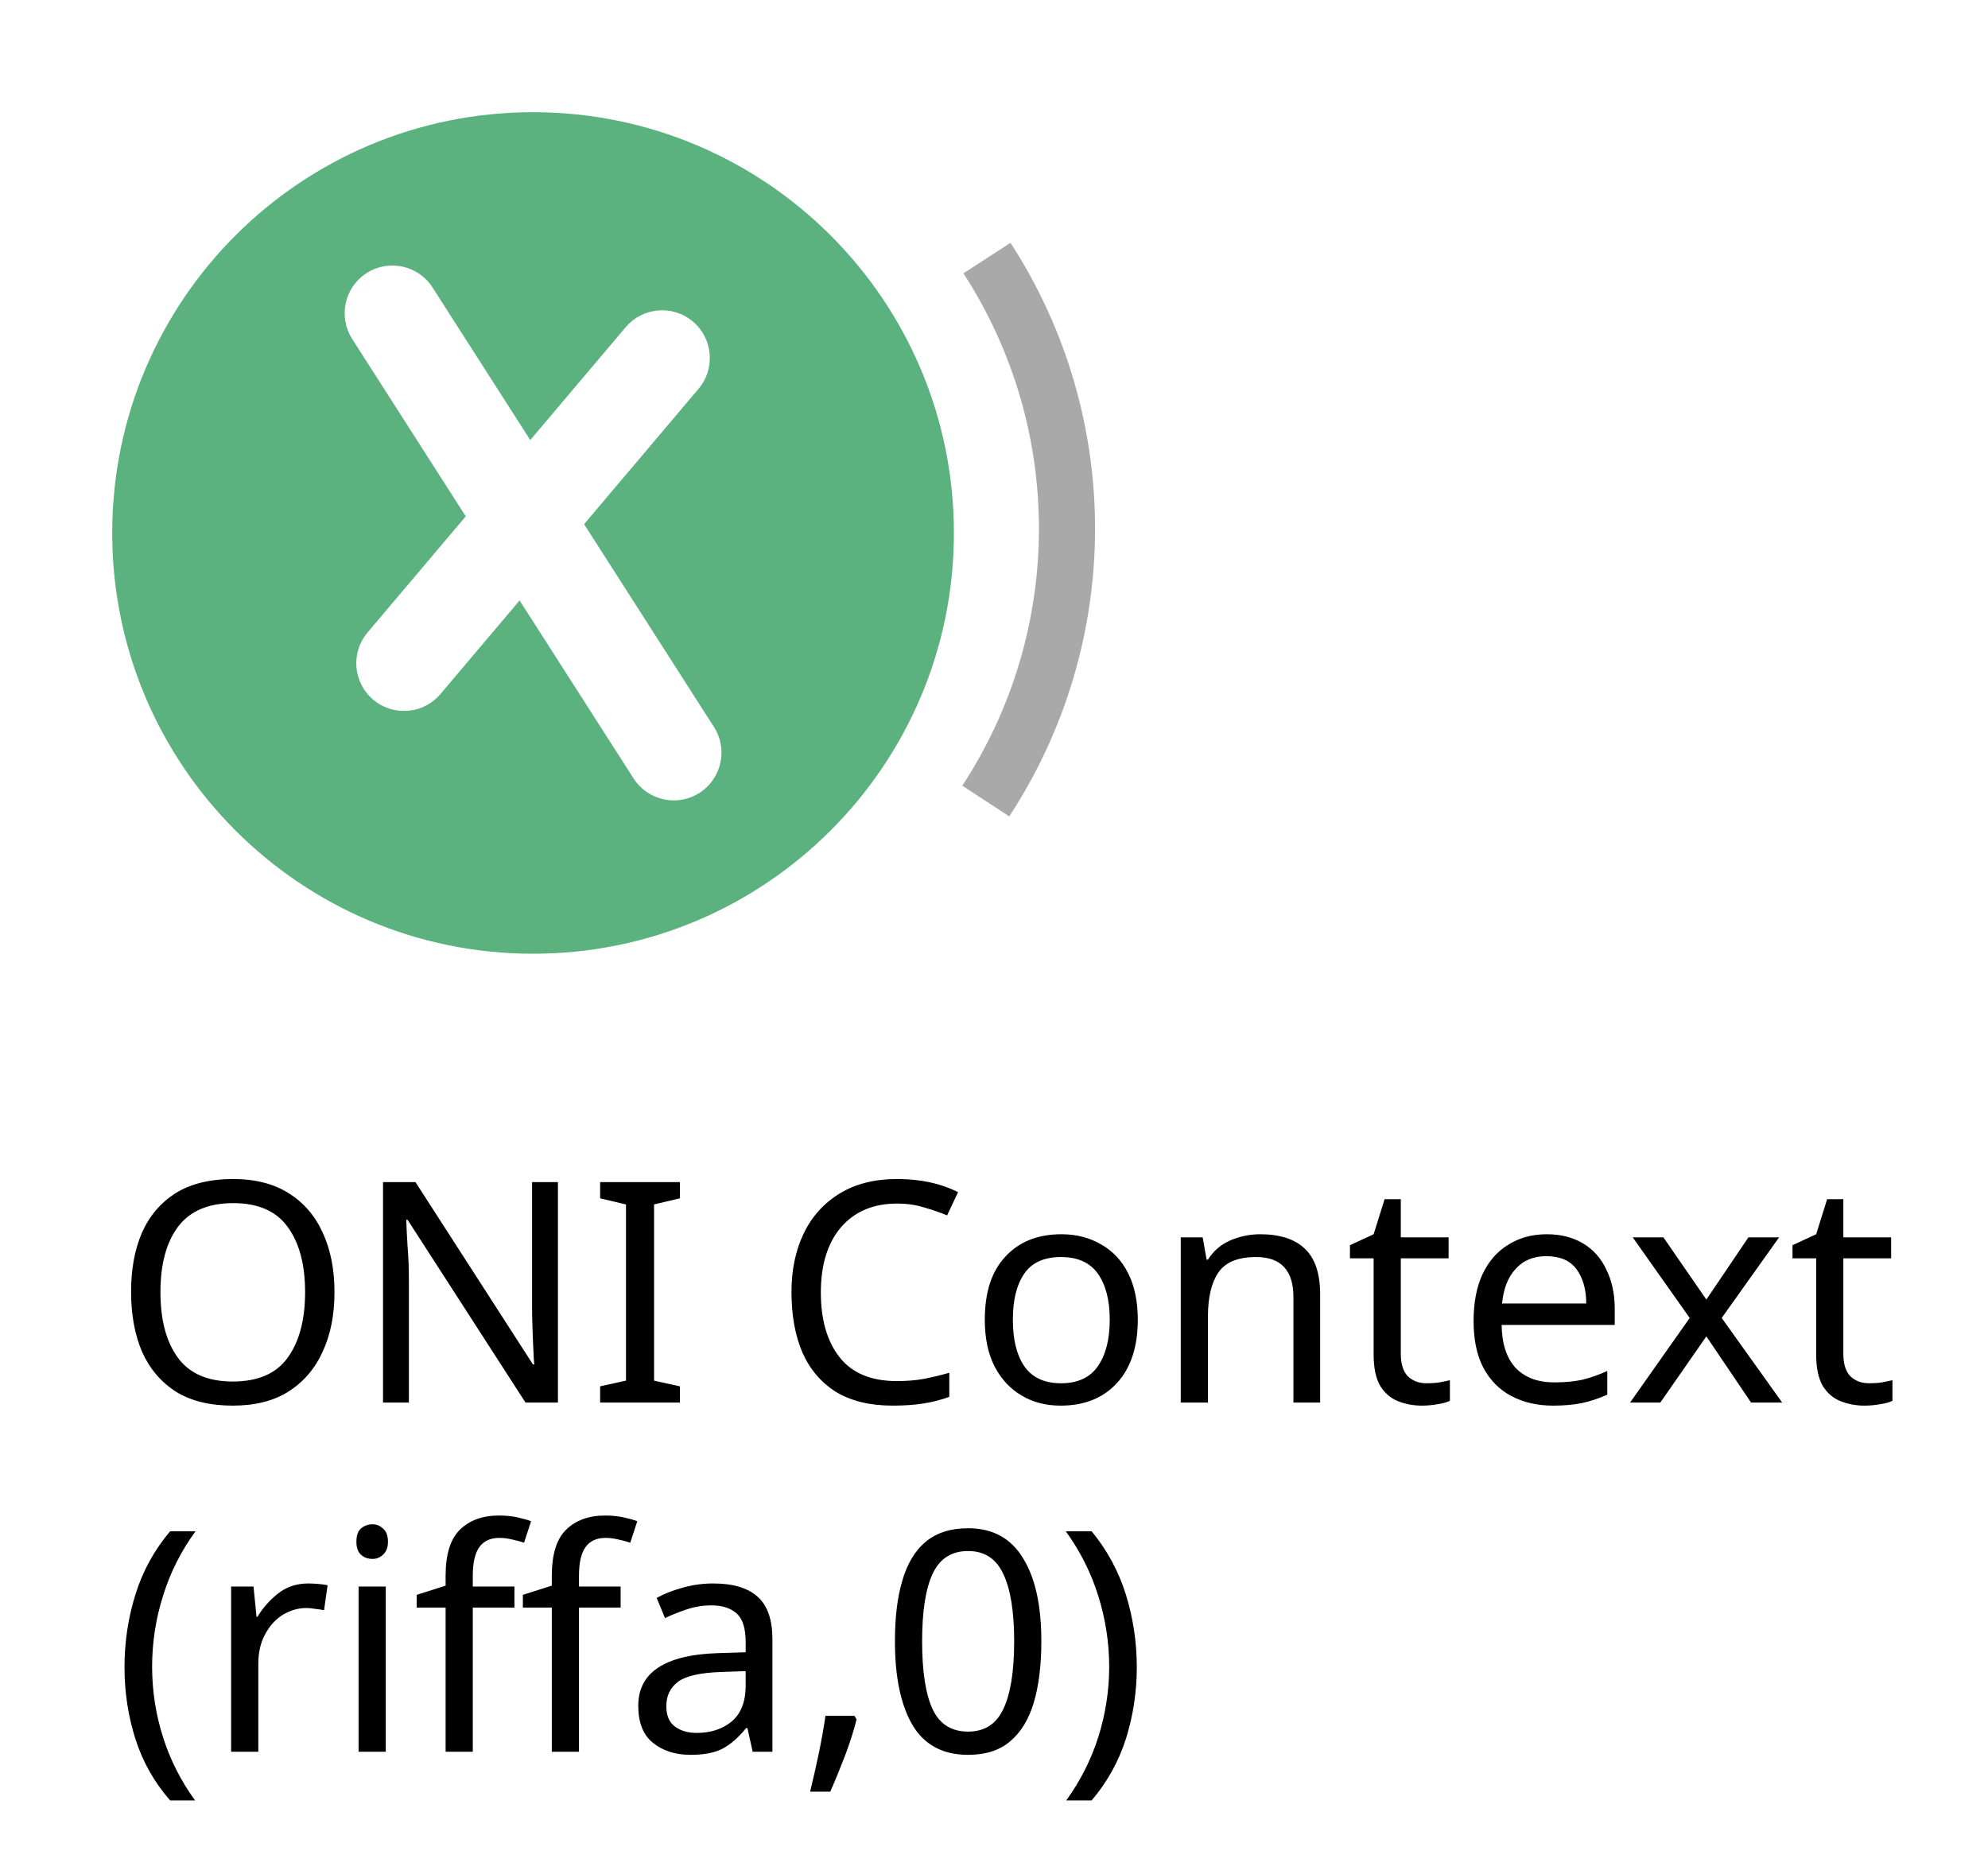
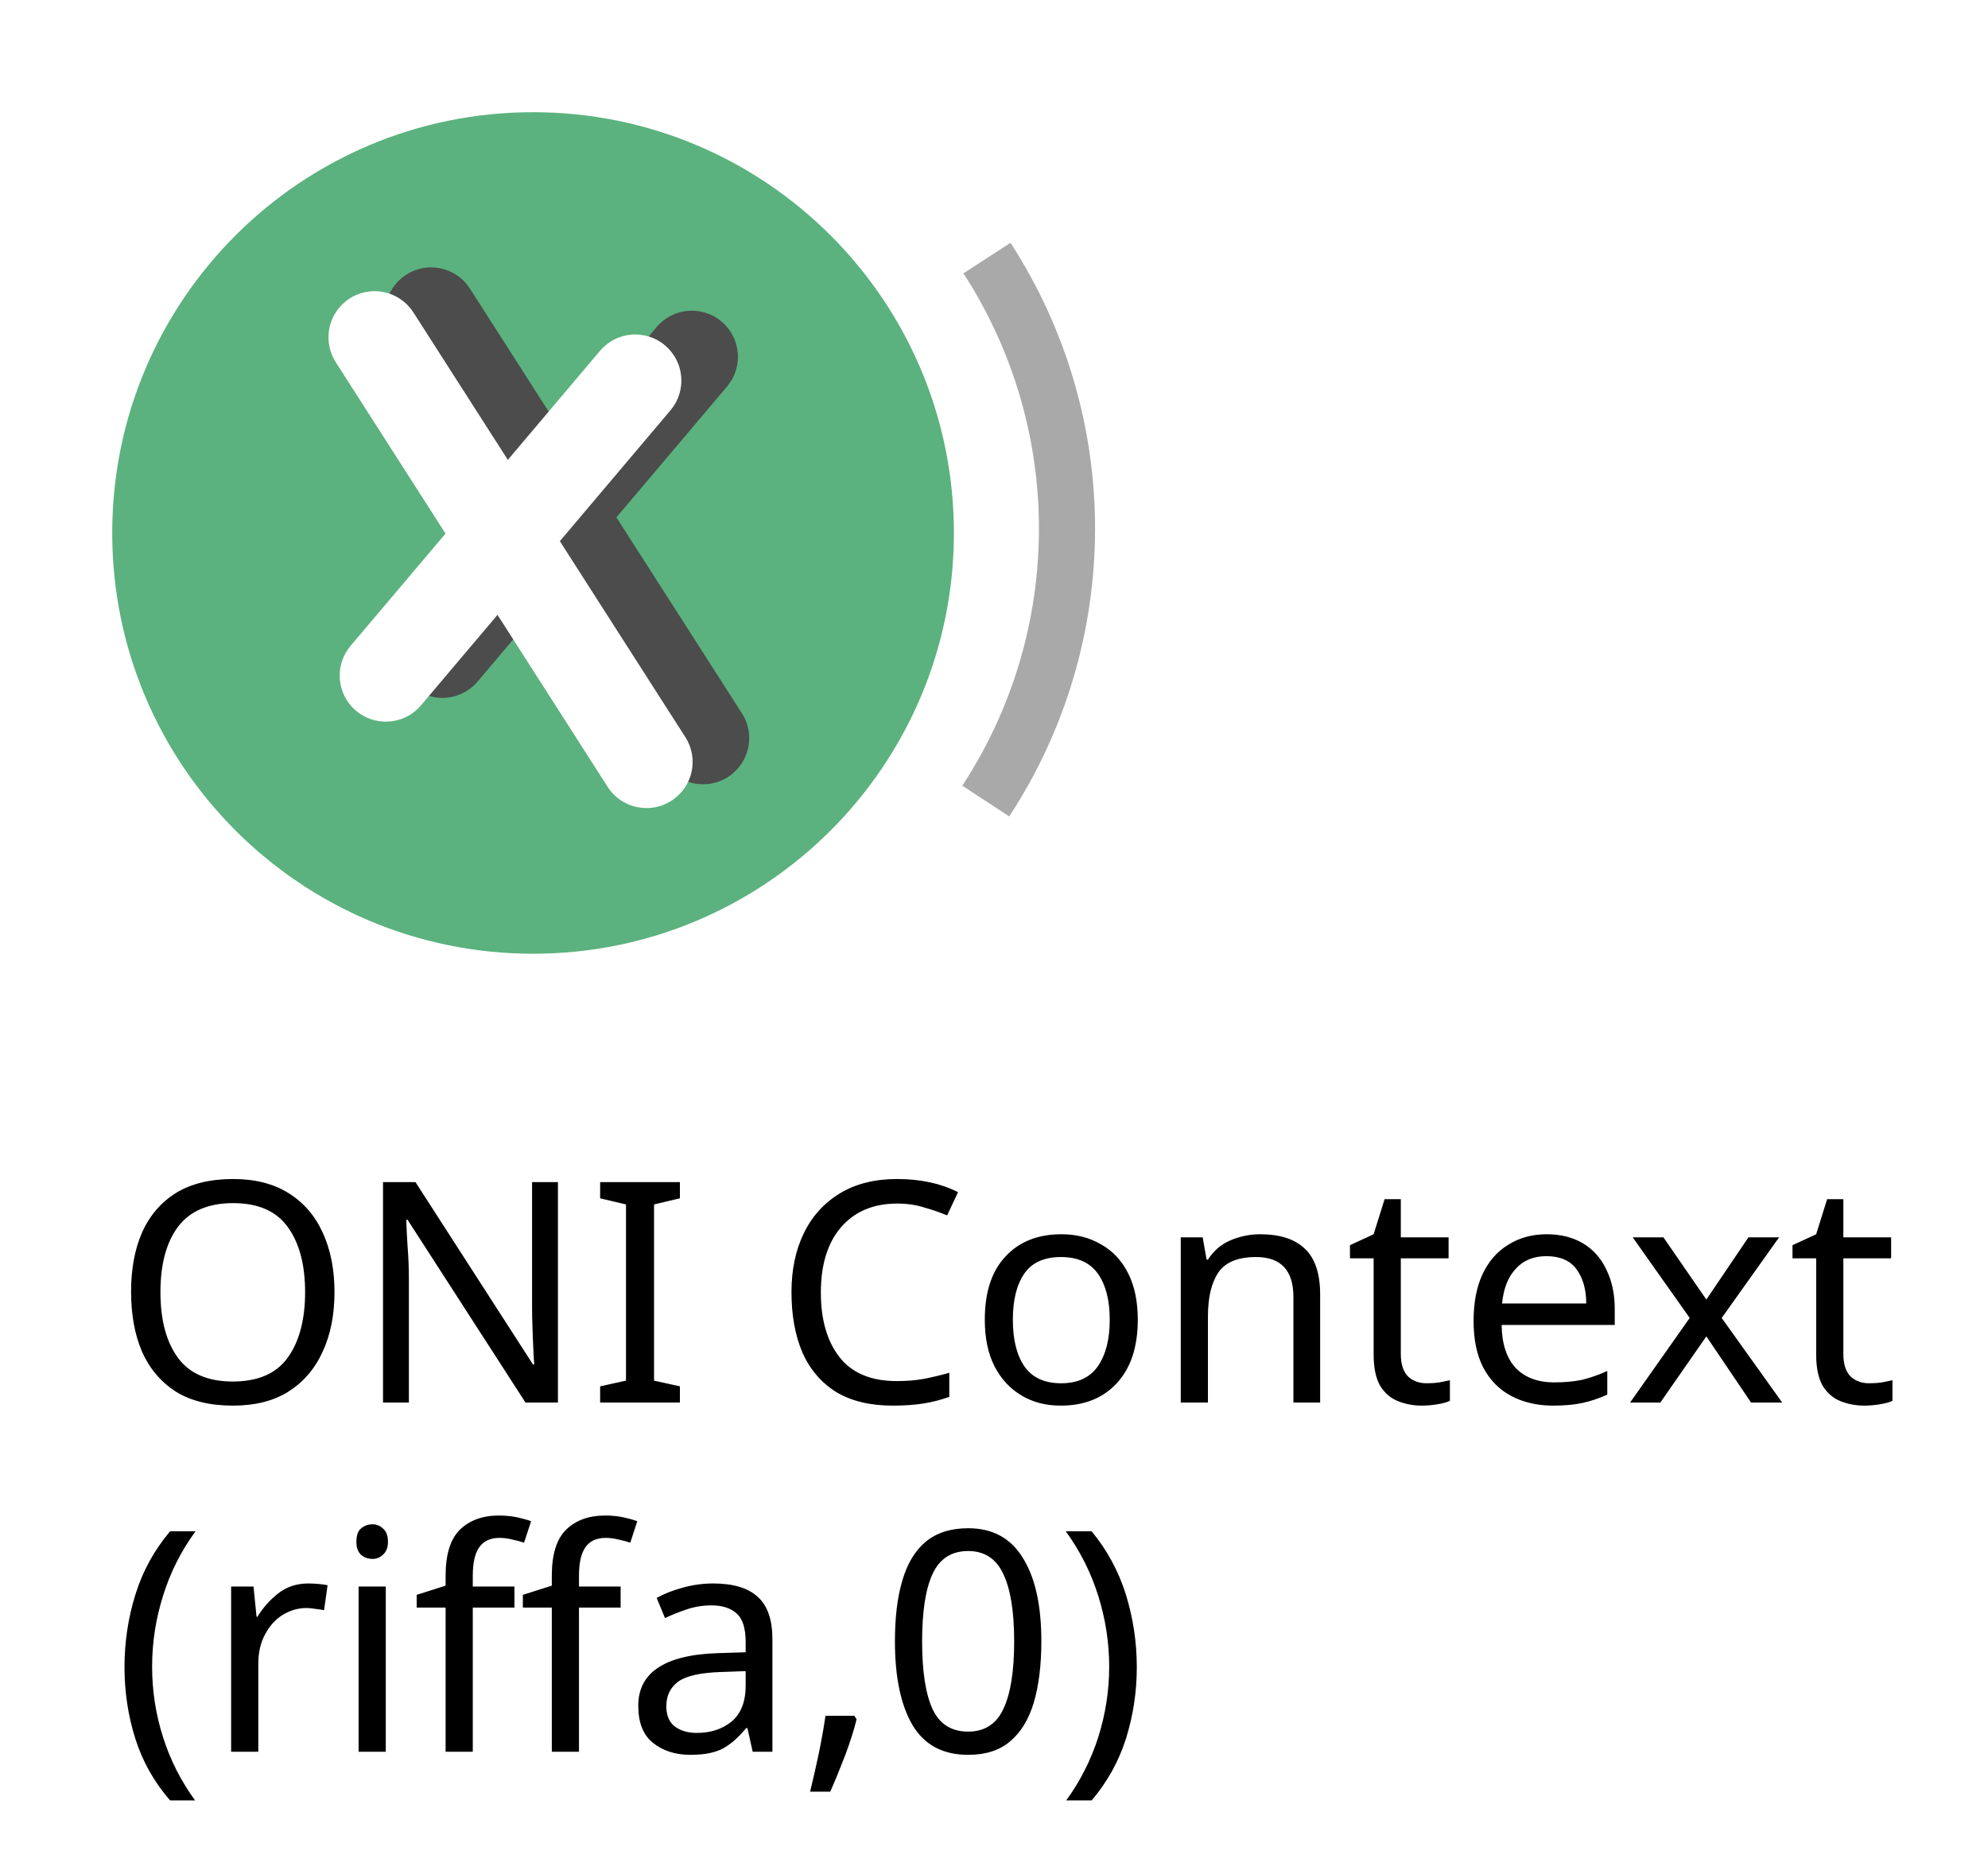
<svg xmlns="http://www.w3.org/2000/svg" width="70.859" height="66.65" id="SvgGdi_output">
  <rect id="background" height="100.00%" style="fill:rgb(255,255,255);" width="100.00%" y="0.00" x="0.00" />
  <g style="shape-rendering:auto;" id="root_group">
-     <path transform="matrix(1.00 0.00 0.00 1.00 4.00 4.00 ) " id="45" d="M 31.179 5.2 C 34.998 11.092 34.981 18.682 31.136 24.557 " style="stroke:rgb(169,169,169);fill:none;stroke-linecap:butt;stroke-miterlimit:9;opacity:1;stroke-width:2;stroke-linejoin:miter;" />
-     <ellipse id="46" cy="15.00" cx="15.00" transform="matrix(1.00 0.00 0.00 1.00 4.00 4.00 ) " rx="15.00" ry="15.00" style="stroke:none;opacity:1;fill:rgb(91,178,126);" />
-     <path d="M 9.986 7.167 20.014 22.832 " style="stroke:none;fill-rule:evenodd;opacity:1;fill:rgb(255,255,255);" transform="matrix(1.00 0.00 0.00 1.00 4.00 4.00 ) " id="47" />
-     <path style="stroke:none;fill-rule:evenodd;opacity:1;fill:rgb(255,255,255);" transform="matrix(1.00 0.00 0.00 1.00 4.00 4.00 ) " id="48" d="M 20.017 24.533 C 19.455 24.533 18.907 24.256 18.582 23.75 L 8.553 8.084 C 8.047 7.292 8.278 6.241 9.069 5.734 9.86 5.228 10.912 5.459 11.419 6.25 L 21.447 21.915 C 21.955 22.706 21.724 23.758 20.931 24.265 20.646 24.447 20.33 24.533 20.017 24.533 z " />
-     <path d="M 19.6 8.762 10.4 19.644 " style="stroke:none;fill-rule:evenodd;opacity:1;fill:rgb(255,255,255);" transform="matrix(1.00 0.00 0.00 1.00 4.00 4.00 ) " id="49" />
-     <path style="stroke:none;fill-rule:evenodd;opacity:1;fill:rgb(255,255,255);" transform="matrix(1.00 0.00 0.00 1.00 4.00 4.00 ) " id="50" d="M 10.399 21.344 C 10.011 21.344 9.621 21.213 9.302 20.943 8.584 20.337 8.495 19.264 9.101 18.547 L 18.301 7.665 C 18.908 6.947 19.981 6.857 20.698 7.463 21.416 8.069 21.505 9.143 20.899 9.86 L 11.699 20.742 C 11.363 21.14 10.882 21.344 10.399 21.344 z " />
-     <text id="51" transform="matrix(1.00 0.00 0.00 1.00 0.00 0.00 ) " x="4.00" y="39.00" style="stroke:none;clip-path:url(#53_text_clipper);font-family:Microsoft Sans Serif;fill:rgb(0,0,0);font-size:8.25pt;opacity:1;">
-       <tspan dy="8.25pt" id="55">ONI Context</tspan>
+     <path transform="matrix(1.00 0.00 0.00 1.00 4.00 4.00 ) " id="49" d="M 31.179 5.2 C 34.998 11.092 34.981 18.682 31.136 24.557 " style="stroke:rgb(169,169,169);fill:none;stroke-linecap:butt;stroke-miterlimit:9;opacity:1;stroke-width:2;stroke-linejoin:miter;" />
+     <ellipse id="50" cy="15.00" cx="15.00" transform="matrix(1.00 0.00 0.00 1.00 4.00 4.00 ) " rx="15.00" ry="15.00" style="stroke:none;opacity:1;fill:rgb(91,178,126);" />
+     <path transform="matrix(1.00 0.00 0.00 1.00 4.00 4.00 ) " id="51" style="stroke:none;fill-rule:evenodd;opacity:1;fill:rgb(76,76,76);" d="M 11.406 5.533 C 11.09 5.525 10.768 5.608 10.481 5.792 9.717 6.282 9.494 7.299 9.983 8.064 L 13.896 14.174 10.514 18.176 C 9.928 18.869 10.012 19.905 10.706 20.49 11.014 20.751 11.392 20.879 11.767 20.879 12.234 20.879 12.699 20.68 13.024 20.296 L 15.75 17.072 19.676 23.205 C 19.99 23.694 20.52 23.96 21.063 23.96 21.366 23.96 21.669 23.877 21.945 23.701 22.711 23.211 22.936 22.195 22.445 21.43 L 17.971 14.444 21.914 9.78 C 22.5 9.087 22.414 8.05 21.72 7.464 21.027 6.878 19.991 6.965 19.404 7.659 L 16.118 11.547 12.752 6.292 C 12.446 5.814 11.934 5.546 11.406 5.533 z " />
+     <path transform="matrix(1.00 0.00 0.00 1.00 4.00 4.00 ) " id="52" d="M 9.39 6.381 C 9.073 6.373 8.752 6.456 8.465 6.639 7.7 7.129 7.478 8.146 7.967 8.912 L 11.88 15.022 8.497 19.023 C 7.911 19.716 7.996 20.752 8.69 21.338 8.998 21.599 9.375 21.726 9.75 21.726 10.217 21.726 10.683 21.528 11.007 21.143 L 13.733 17.919 17.659 24.052 C 17.973 24.541 18.503 24.807 19.047 24.807 19.349 24.807 19.653 24.724 19.928 24.548 20.695 24.058 20.919 23.042 20.428 22.278 L 15.955 15.292 19.898 10.628 C 20.484 9.935 20.397 8.897 19.703 8.312 19.011 7.726 17.974 7.812 17.387 8.506 L 14.101 12.394 10.736 7.139 C 10.429 6.662 9.917 6.394 9.39 6.381 z " style="stroke:none;fill-rule:evenodd;opacity:1;fill:rgb(255,255,255);" />
+     <text id="53" transform="matrix(1.00 0.00 0.00 1.00 0.00 0.00 ) " x="4.00" y="39.00" style="stroke:none;clip-path:url(#55_text_clipper);font-family:Microsoft Sans Serif;fill:rgb(0,0,0);font-size:8.25pt;opacity:1;">
+       <tspan dy="8.25pt" id="57">ONI Context</tspan>
    </text>
-     <text id="57" transform="matrix(1.00 0.00 0.00 1.00 0.00 0.00 ) " x="4.00" y="51.45" style="stroke:none;clip-path:url(#59_text_clipper);font-family:Microsoft Sans Serif;fill:rgb(0,0,0);font-size:8.25pt;opacity:1;">
-       <tspan dy="8.25pt" id="61">(riffa,0)</tspan>
+     <text id="59" transform="matrix(1.00 0.00 0.00 1.00 0.00 0.00 ) " x="4.00" y="51.45" style="stroke:none;clip-path:url(#61_text_clipper);font-family:Microsoft Sans Serif;fill:rgb(0,0,0);font-size:8.25pt;opacity:1;">
+       <tspan dy="8.25pt" id="63">(riffa,0)</tspan>
    </text>
  </g>
  <defs id="clips_hatches_and_gradients">
-     <clipPath id="53_text_clipper">
-       <rect x="4.00" y="39.00" width="65.86" height="27.65" id="54" />
+     <clipPath id="55_text_clipper">
+       <rect x="4.00" y="39.00" width="65.86" height="27.65" id="56" />
    </clipPath>
-     <clipPath id="59_text_clipper">
-       <rect x="4.00" y="51.45" width="65.86" height="27.65" id="60" />
+     <clipPath id="61_text_clipper">
+       <rect x="4.00" y="51.45" width="65.86" height="27.65" id="62" />
    </clipPath>
  </defs>
</svg>
